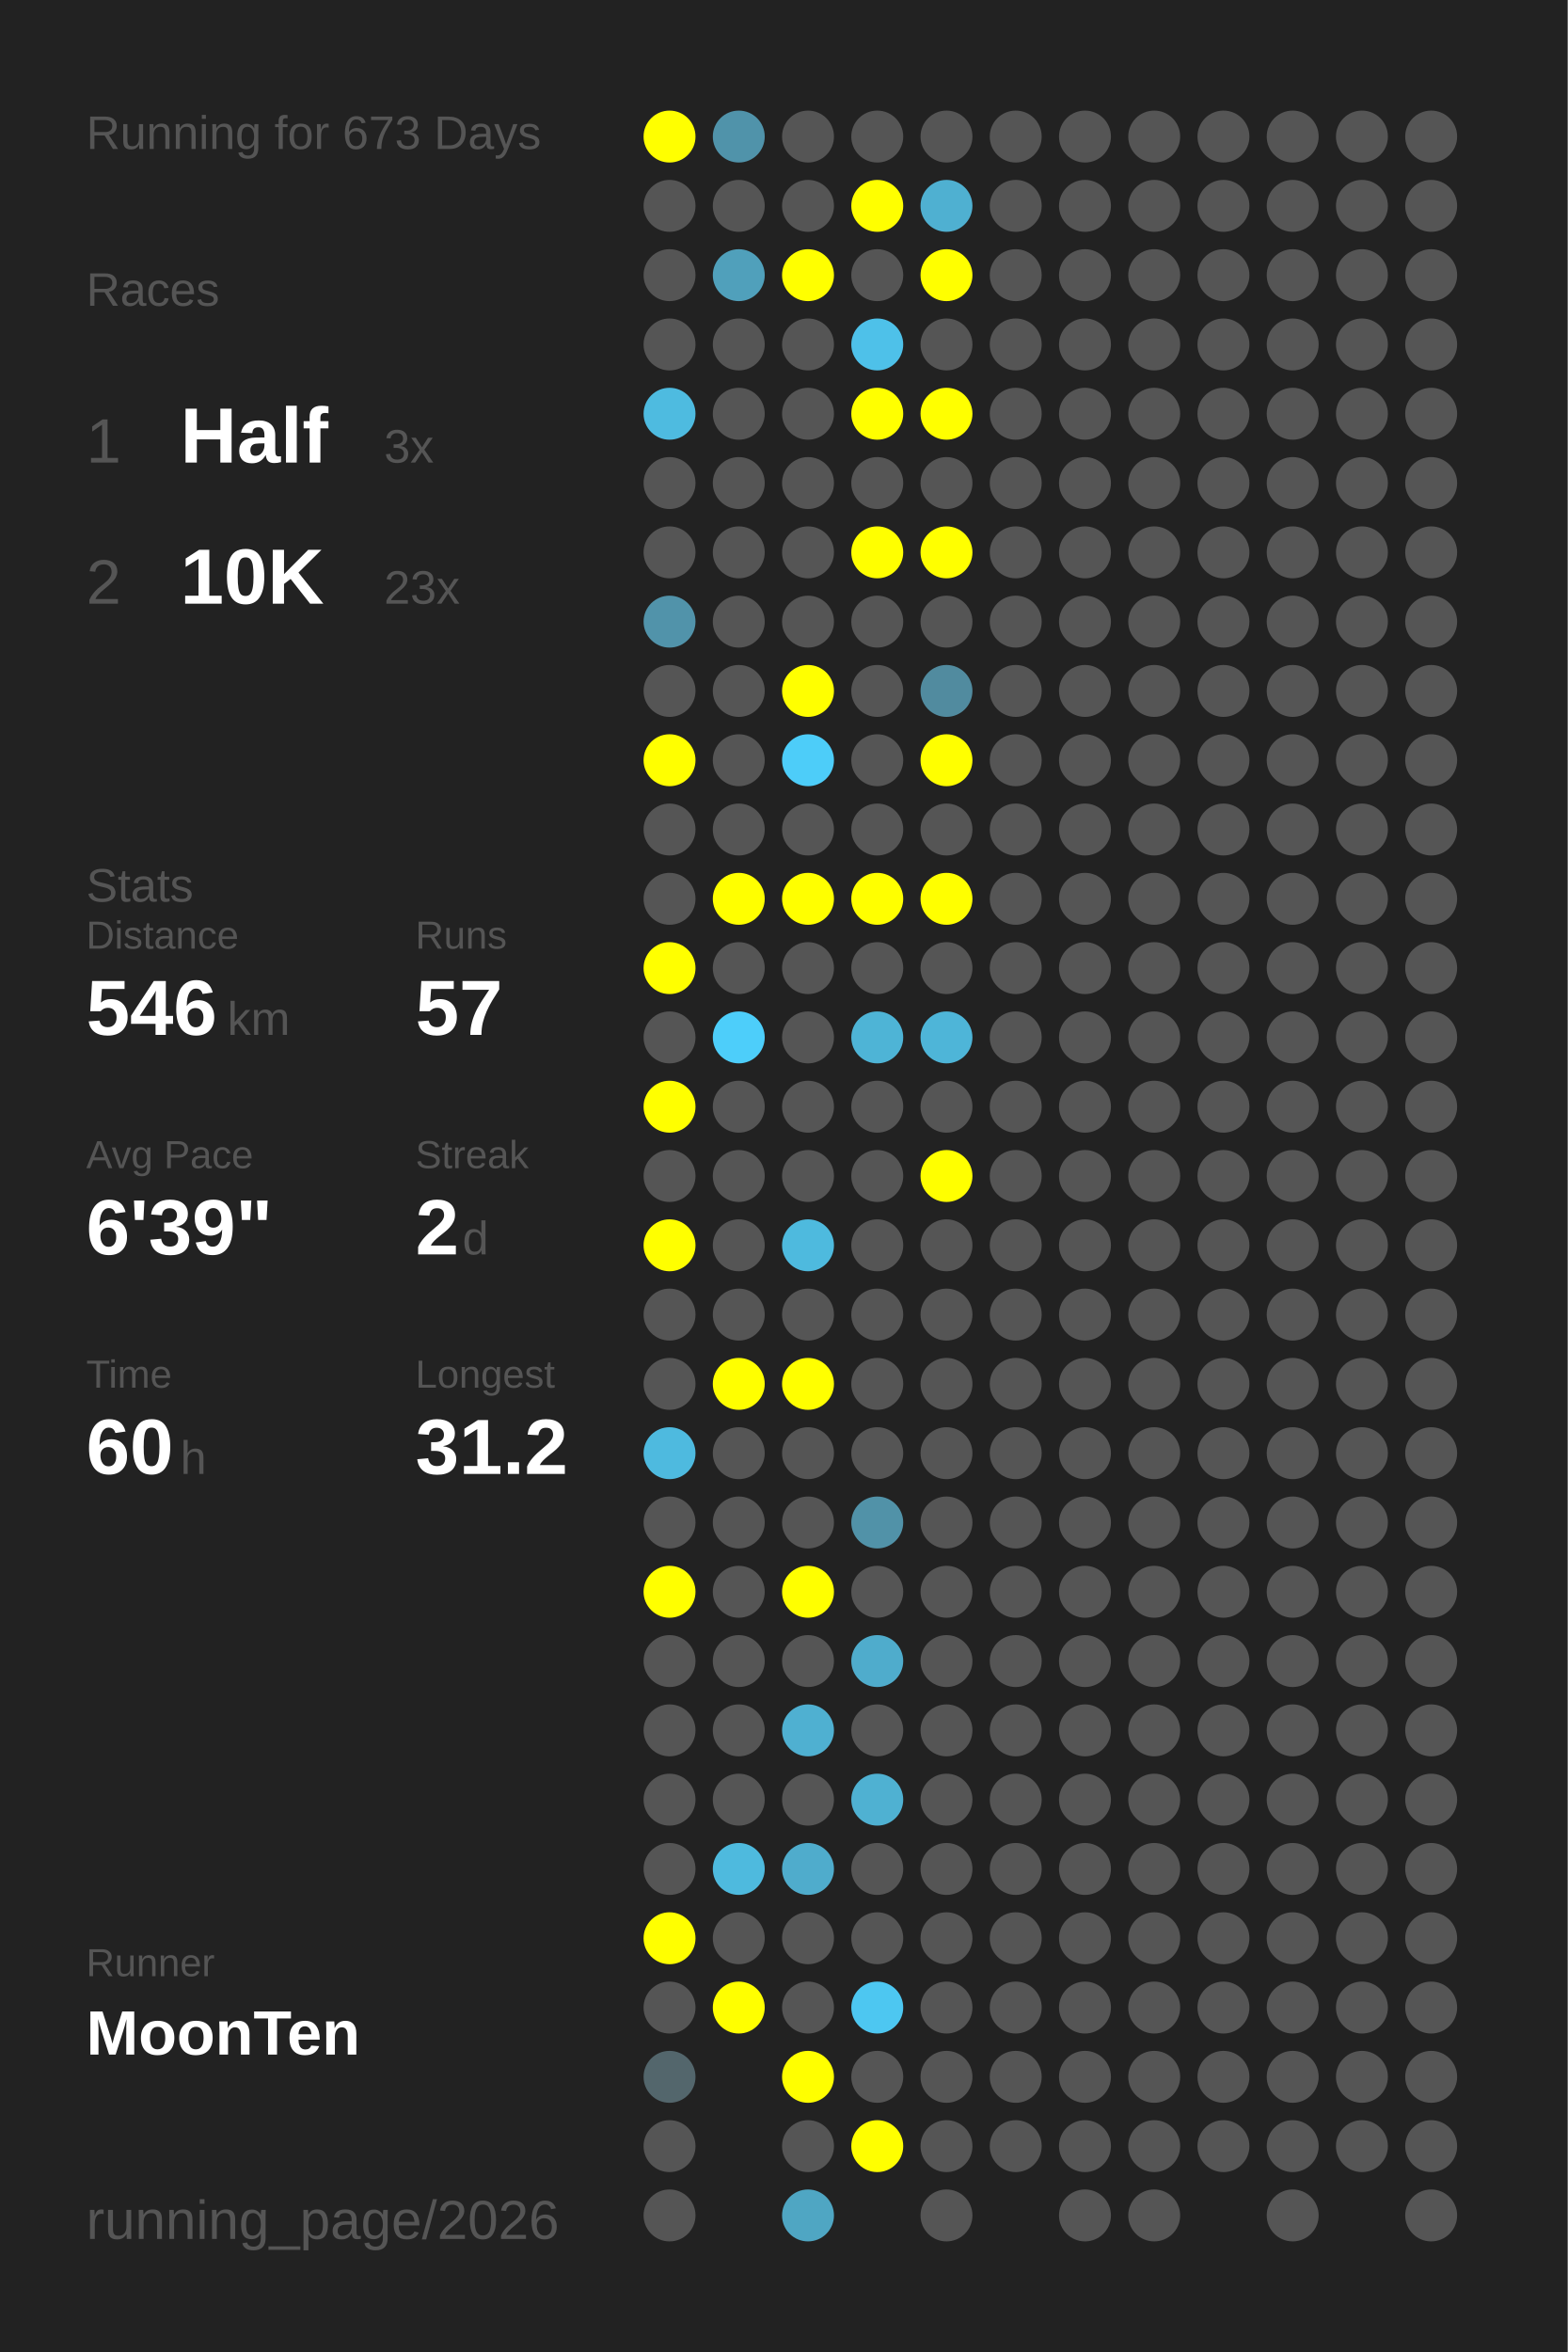
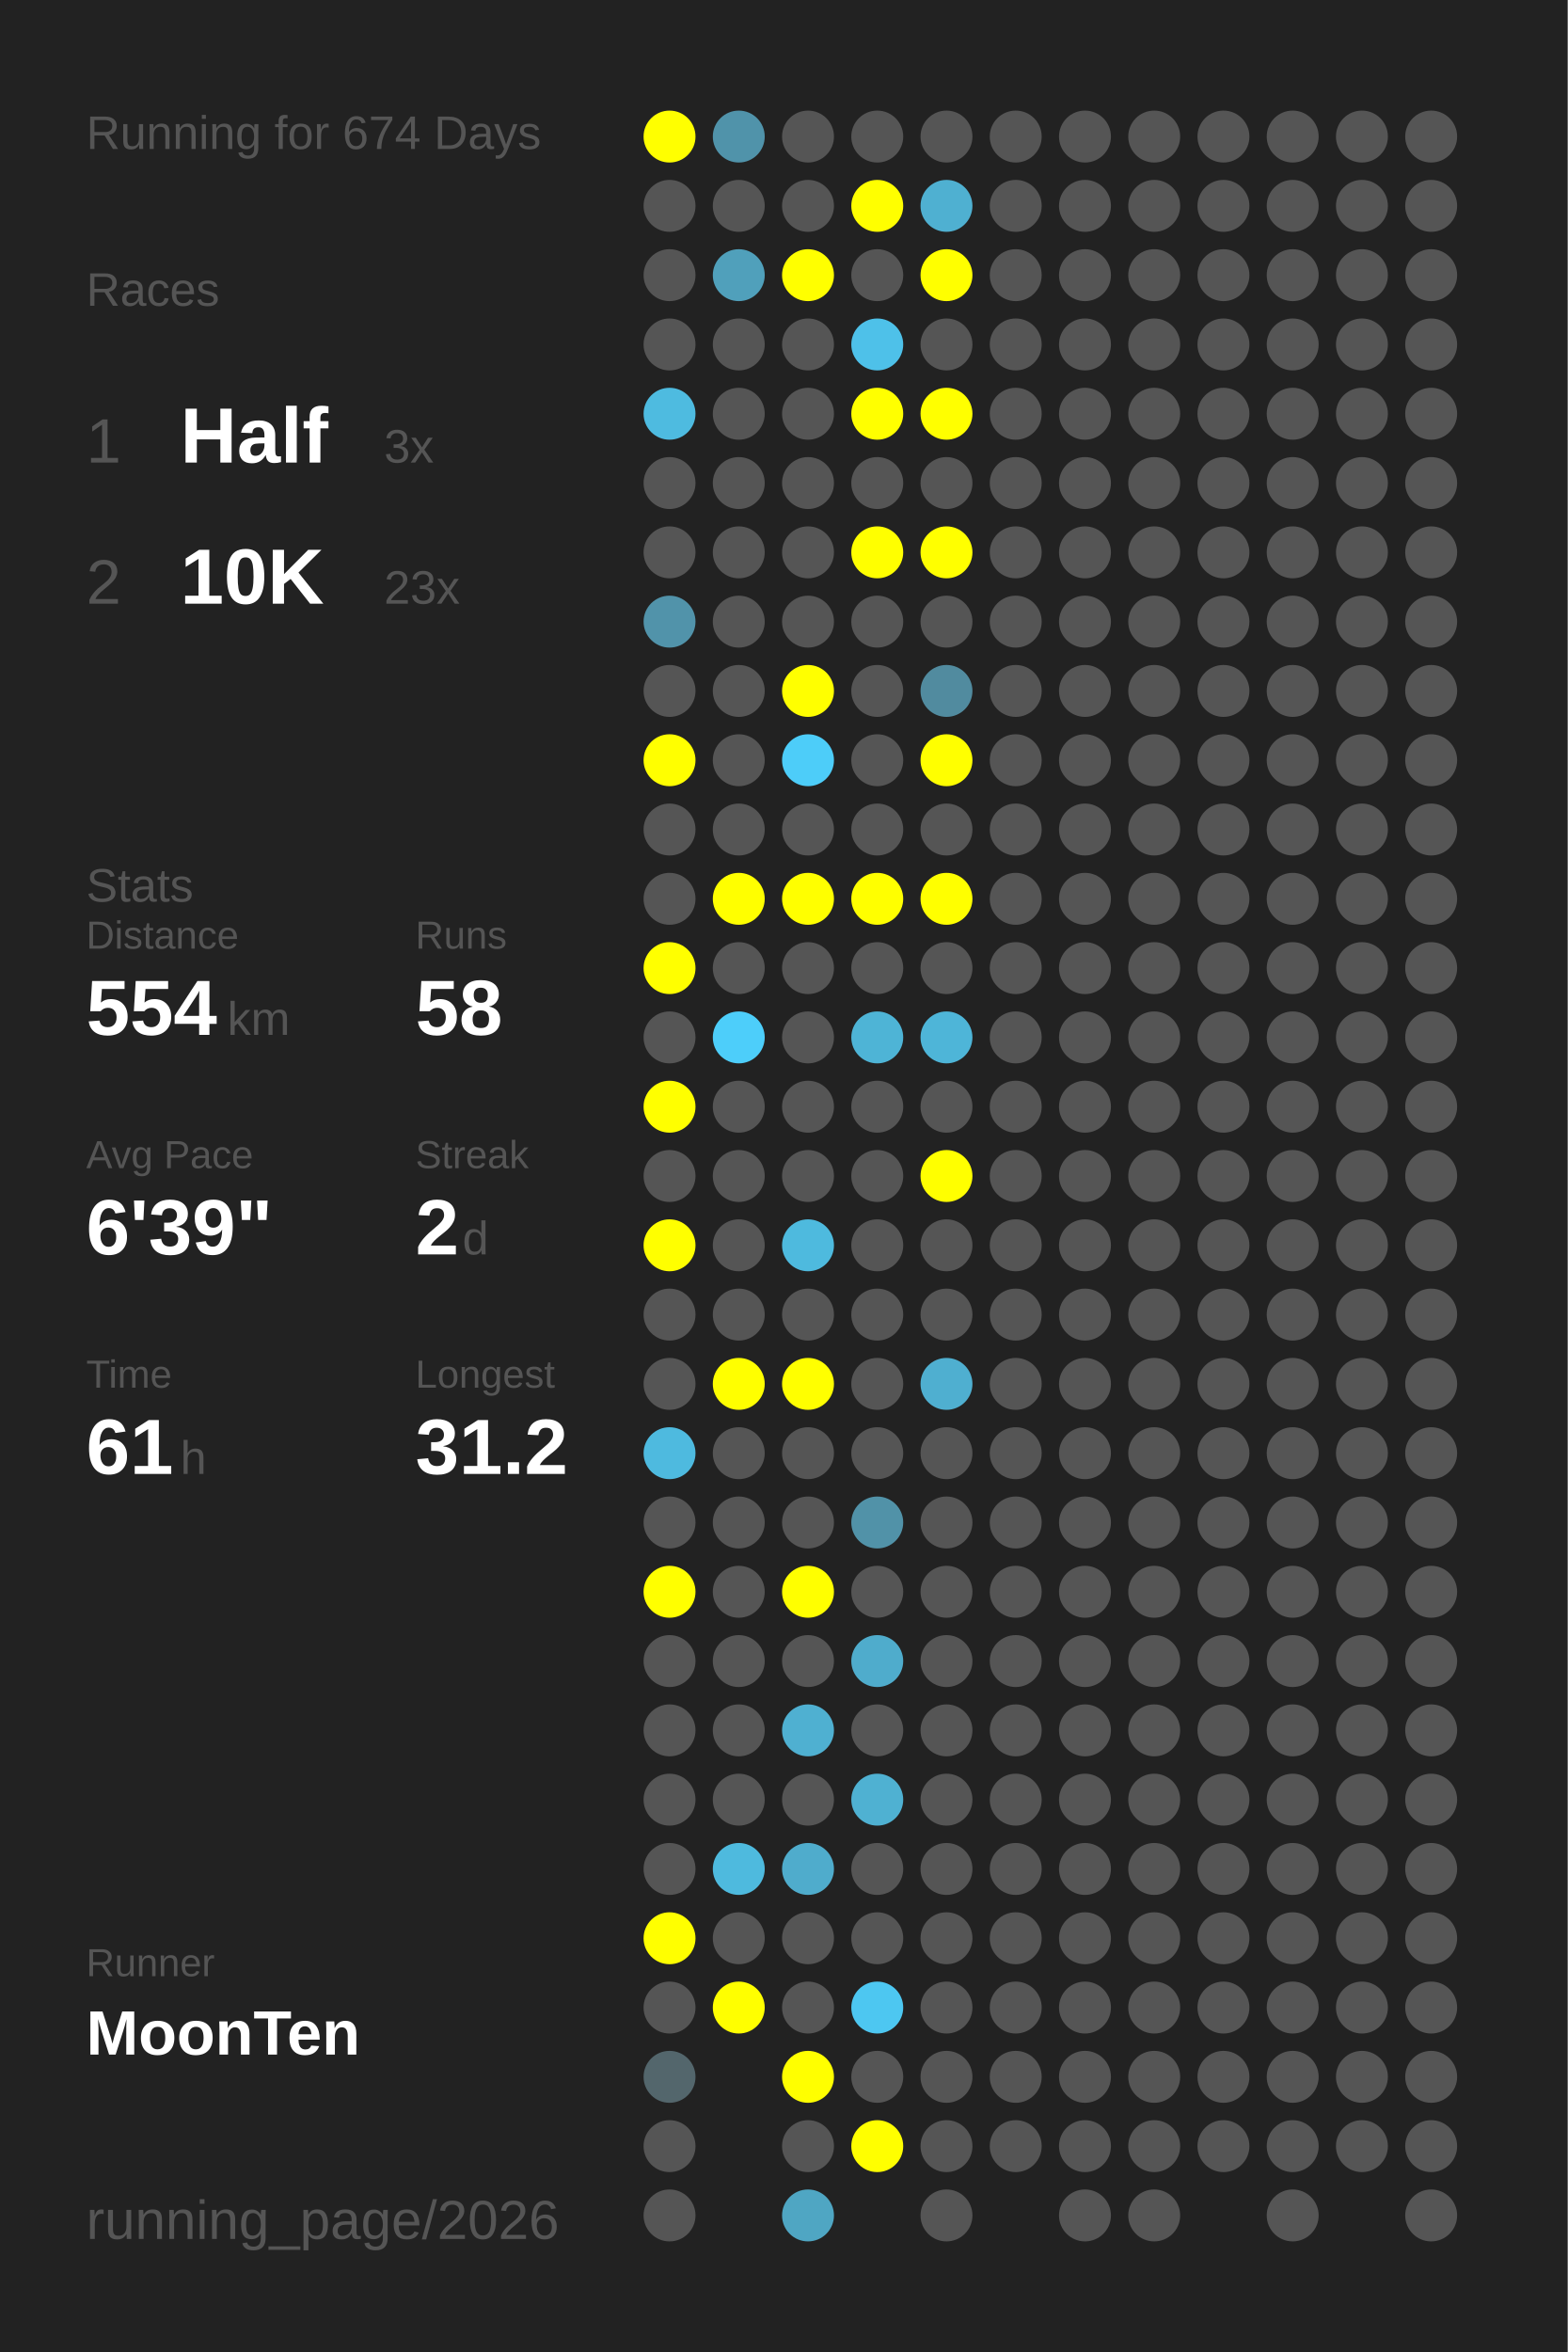
<svg xmlns="http://www.w3.org/2000/svg" baseProfile="full" height="300mm" version="1.1" viewBox="0,0,200,300" width="200mm">
  <defs />
  <rect fill="#222222" height="300" width="200" x="0" y="0" />
-   <text fill="#555555" style="font-size:6px; font-family:Arial;" x="11" y="19">Running for 673 Days</text>
+   <text fill="#555555" style="font-size:6px; font-family:Arial;" x="11" y="19">Running for 674 Days</text>
  <text fill="#555555" style="font-size:6px; font-family:Arial;" x="11" y="39">Races</text>
  <text fill="#555555" style="font-size:8px; font-family:Arial;" x="11" y="59">1</text>
  <text fill="#FFFFFF" style="font-size:10px; font-family:Arial; font-weight:bold;" x="23" y="59">Half</text>
  <text fill="#555555" style="font-size:6px; font-family:Arial;" x="49" y="59">3x</text>
  <text fill="#555555" style="font-size:8px; font-family:Arial;" x="11" y="77">2</text>
  <text fill="#FFFFFF" style="font-size:10px; font-family:Arial; font-weight:bold;" x="23" y="77">10K</text>
  <text fill="#555555" style="font-size:6px; font-family:Arial;" x="49" y="77">23x</text>
  <text fill="#555555" style="font-size:6px; font-family:Arial;" x="11" y="115">Stats</text>
  <text fill="#555555" style="font-size:5px; font-family:Arial;" x="11" y="121">Distance</text>
-   <text fill="#FFFFFF" style="font-size:10px; font-family:Arial; font-weight:bold;" x="11" y="132">546</text>
+   <text fill="#FFFFFF" style="font-size:10px; font-family:Arial; font-weight:bold;" x="11" y="132">554</text>
  <text fill="#555555" style="font-size:6px; font-family:Arial;" x="29" y="132">km</text>
  <text fill="#555555" style="font-size:5px; font-family:Arial;" x="53" y="121">Runs</text>
-   <text fill="#FFFFFF" style="font-size:10px; font-family:Arial; font-weight:bold;" x="53" y="132">57</text>
+   <text fill="#FFFFFF" style="font-size:10px; font-family:Arial; font-weight:bold;" x="53" y="132">58</text>
  <text fill="#555555" style="font-size:5px; font-family:Arial;" x="11" y="149">Avg Pace</text>
  <text fill="#FFFFFF" style="font-size:10px; font-family:Arial; font-weight:bold;" x="11" y="160">6'39"</text>
  <text fill="#555555" style="font-size:5px; font-family:Arial;" x="53" y="149">Streak</text>
  <text fill="#FFFFFF" style="font-size:10px; font-family:Arial; font-weight:bold;" x="53" y="160">2</text>
  <text fill="#555555" style="font-size:6px; font-family:Arial;" x="59" y="160">d</text>
  <text fill="#555555" style="font-size:5px; font-family:Arial;" x="11" y="177">Time</text>
-   <text fill="#FFFFFF" style="font-size:10px; font-family:Arial; font-weight:bold;" x="11" y="188">60</text>
+   <text fill="#FFFFFF" style="font-size:10px; font-family:Arial; font-weight:bold;" x="11" y="188">61</text>
  <text fill="#555555" style="font-size:6px; font-family:Arial;" x="23" y="188">h</text>
  <text fill="#555555" style="font-size:5px; font-family:Arial;" x="53" y="177">Longest</text>
  <text fill="#FFFFFF" style="font-size:10px; font-family:Arial; font-weight:bold;" x="53" y="188">31.2</text>
  <text fill="#555555" style="font-size:5px; font-family:Arial;" x="11" y="252.065">Runner</text>
  <text fill="#FFFFFF" style="font-size:8px; font-family:Arial; font-weight:bold;" x="11" y="262.065">MoonTen</text>
  <text fill="#555555" style="font-size:7px; font-family:Arial;" x="11" y="285.581">running_page/2026</text>
  <circle cx="85.417" cy="17.419" fill="#FFFF00" r="3.312" />
  <circle cx="85.417" cy="26.258" fill="#555555" r="3.312" />
  <circle cx="85.417" cy="35.097" fill="#555555" r="3.312" />
  <circle cx="85.417" cy="43.935" fill="#555555" r="3.312" />
  <circle cx="85.417" cy="52.774" fill="#4ebbe0" r="3.312" />
  <circle cx="85.417" cy="61.613" fill="#555555" r="3.312" />
  <circle cx="85.417" cy="70.452" fill="#555555" r="3.312" />
  <circle cx="85.417" cy="79.29" fill="#5193aa" r="3.312" />
  <circle cx="85.417" cy="88.129" fill="#555555" r="3.312" />
  <circle cx="85.417" cy="96.968" fill="#FFFF00" r="3.312" />
  <circle cx="85.417" cy="105.806" fill="#555555" r="3.312" />
  <circle cx="85.417" cy="114.645" fill="#555555" r="3.312" />
  <circle cx="85.417" cy="123.484" fill="#FFFF00" r="3.312" />
  <circle cx="85.417" cy="132.323" fill="#555555" r="3.312" />
  <circle cx="85.417" cy="141.161" fill="#FFFF00" r="3.312" />
  <circle cx="85.417" cy="150" fill="#555555" r="3.312" />
  <circle cx="85.417" cy="158.839" fill="#FFFF00" r="3.312" />
  <circle cx="85.417" cy="167.677" fill="#555555" r="3.312" />
  <circle cx="85.417" cy="176.516" fill="#555555" r="3.312" />
  <circle cx="85.417" cy="185.355" fill="#4ebadf" r="3.312" />
  <circle cx="85.417" cy="194.194" fill="#555555" r="3.312" />
  <circle cx="85.417" cy="203.032" fill="#FFFF00" r="3.312" />
  <circle cx="85.417" cy="211.871" fill="#555555" r="3.312" />
  <circle cx="85.417" cy="220.71" fill="#555555" r="3.312" />
  <circle cx="85.417" cy="229.548" fill="#555555" r="3.312" />
  <circle cx="85.417" cy="238.387" fill="#555555" r="3.312" />
  <circle cx="85.417" cy="247.226" fill="#FFFF00" r="3.312" />
  <circle cx="85.417" cy="256.065" fill="#555555" r="3.312" />
  <circle cx="85.417" cy="264.903" fill="#53666c" r="3.312" />
  <circle cx="85.417" cy="273.742" fill="#555555" r="3.312" />
  <circle cx="85.417" cy="282.581" fill="#555555" r="3.312" />
  <circle cx="94.25" cy="17.419" fill="#5093aa" r="3.312" />
  <circle cx="94.25" cy="26.258" fill="#555555" r="3.312" />
  <circle cx="94.25" cy="35.097" fill="#50a0bb" r="3.312" />
  <circle cx="94.25" cy="43.935" fill="#555555" r="3.312" />
  <circle cx="94.25" cy="52.774" fill="#555555" r="3.312" />
  <circle cx="94.25" cy="61.613" fill="#555555" r="3.312" />
  <circle cx="94.25" cy="70.452" fill="#555555" r="3.312" />
  <circle cx="94.25" cy="79.29" fill="#555555" r="3.312" />
  <circle cx="94.25" cy="88.129" fill="#555555" r="3.312" />
  <circle cx="94.25" cy="96.968" fill="#555555" r="3.312" />
  <circle cx="94.25" cy="105.806" fill="#555555" r="3.312" />
  <circle cx="94.25" cy="114.645" fill="#FFFF00" r="3.312" />
  <circle cx="94.25" cy="123.484" fill="#555555" r="3.312" />
  <circle cx="94.25" cy="132.323" fill="#4dcefa" r="3.312" />
  <circle cx="94.25" cy="141.161" fill="#555555" r="3.312" />
  <circle cx="94.25" cy="150" fill="#555555" r="3.312" />
  <circle cx="94.25" cy="158.839" fill="#555555" r="3.312" />
  <circle cx="94.25" cy="167.677" fill="#555555" r="3.312" />
  <circle cx="94.25" cy="176.516" fill="#FFFF00" r="3.312" />
  <circle cx="94.25" cy="185.355" fill="#555555" r="3.312" />
  <circle cx="94.25" cy="194.194" fill="#555555" r="3.312" />
  <circle cx="94.25" cy="203.032" fill="#555555" r="3.312" />
  <circle cx="94.25" cy="211.871" fill="#555555" r="3.312" />
  <circle cx="94.25" cy="220.71" fill="#555555" r="3.312" />
  <circle cx="94.25" cy="229.548" fill="#555555" r="3.312" />
  <circle cx="94.25" cy="238.387" fill="#4ebade" r="3.312" />
  <circle cx="94.25" cy="247.226" fill="#555555" r="3.312" />
  <circle cx="94.25" cy="256.065" fill="#FFFF00" r="3.312" />
  <circle cx="103.083" cy="17.419" fill="#555555" r="3.312" />
  <circle cx="103.083" cy="26.258" fill="#555555" r="3.312" />
  <circle cx="103.083" cy="35.097" fill="#FFFF00" r="3.312" />
  <circle cx="103.083" cy="43.935" fill="#555555" r="3.312" />
  <circle cx="103.083" cy="52.774" fill="#555555" r="3.312" />
  <circle cx="103.083" cy="61.613" fill="#555555" r="3.312" />
  <circle cx="103.083" cy="70.452" fill="#555555" r="3.312" />
  <circle cx="103.083" cy="79.29" fill="#555555" r="3.312" />
  <circle cx="103.083" cy="88.129" fill="#FFFF00" r="3.312" />
  <circle cx="103.083" cy="96.968" fill="#4dcdf9" r="3.312" />
  <circle cx="103.083" cy="105.806" fill="#555555" r="3.312" />
  <circle cx="103.083" cy="114.645" fill="#FFFF00" r="3.312" />
  <circle cx="103.083" cy="123.484" fill="#555555" r="3.312" />
  <circle cx="103.083" cy="132.323" fill="#555555" r="3.312" />
  <circle cx="103.083" cy="141.161" fill="#555555" r="3.312" />
  <circle cx="103.083" cy="150" fill="#555555" r="3.312" />
  <circle cx="103.083" cy="158.839" fill="#4ebade" r="3.312" />
  <circle cx="103.083" cy="167.677" fill="#555555" r="3.312" />
  <circle cx="103.083" cy="176.516" fill="#FFFF00" r="3.312" />
  <circle cx="103.083" cy="185.355" fill="#555555" r="3.312" />
  <circle cx="103.083" cy="194.194" fill="#555555" r="3.312" />
  <circle cx="103.083" cy="203.032" fill="#FFFF00" r="3.312" />
  <circle cx="103.083" cy="211.871" fill="#555555" r="3.312" />
  <circle cx="103.083" cy="220.71" fill="#4fb0d1" r="3.312" />
  <circle cx="103.083" cy="229.548" fill="#555555" r="3.312" />
  <circle cx="103.083" cy="238.387" fill="#4faccc" r="3.312" />
  <circle cx="103.083" cy="247.226" fill="#555555" r="3.312" />
  <circle cx="103.083" cy="256.065" fill="#555555" r="3.312" />
  <circle cx="103.083" cy="264.903" fill="#FFFF00" r="3.312" />
  <circle cx="103.083" cy="273.742" fill="#555555" r="3.312" />
  <circle cx="103.083" cy="282.581" fill="#4fa6c3" r="3.312" />
  <circle cx="111.917" cy="17.419" fill="#555555" r="3.312" />
  <circle cx="111.917" cy="26.258" fill="#FFFF00" r="3.312" />
  <circle cx="111.917" cy="35.097" fill="#555555" r="3.312" />
  <circle cx="111.917" cy="43.935" fill="#4ec1e9" r="3.312" />
  <circle cx="111.917" cy="52.774" fill="#FFFF00" r="3.312" />
  <circle cx="111.917" cy="61.613" fill="#555555" r="3.312" />
  <circle cx="111.917" cy="70.452" fill="#FFFF00" r="3.312" />
  <circle cx="111.917" cy="79.29" fill="#555555" r="3.312" />
  <circle cx="111.917" cy="88.129" fill="#555555" r="3.312" />
  <circle cx="111.917" cy="96.968" fill="#555555" r="3.312" />
  <circle cx="111.917" cy="105.806" fill="#555555" r="3.312" />
  <circle cx="111.917" cy="114.645" fill="#FFFF00" r="3.312" />
  <circle cx="111.917" cy="123.484" fill="#555555" r="3.312" />
  <circle cx="111.917" cy="132.323" fill="#4eb4d6" r="3.312" />
  <circle cx="111.917" cy="141.161" fill="#555555" r="3.312" />
  <circle cx="111.917" cy="150" fill="#555555" r="3.312" />
  <circle cx="111.917" cy="158.839" fill="#555555" r="3.312" />
  <circle cx="111.917" cy="167.677" fill="#555555" r="3.312" />
  <circle cx="111.917" cy="176.516" fill="#555555" r="3.312" />
  <circle cx="111.917" cy="185.355" fill="#555555" r="3.312" />
  <circle cx="111.917" cy="194.194" fill="#5192a8" r="3.312" />
  <circle cx="111.917" cy="203.032" fill="#555555" r="3.312" />
  <circle cx="111.917" cy="211.871" fill="#4faccc" r="3.312" />
  <circle cx="111.917" cy="220.71" fill="#555555" r="3.312" />
  <circle cx="111.917" cy="229.548" fill="#4fb1d2" r="3.312" />
  <circle cx="111.917" cy="238.387" fill="#555555" r="3.312" />
  <circle cx="111.917" cy="247.226" fill="#555555" r="3.312" />
  <circle cx="111.917" cy="256.065" fill="#4dc7f1" r="3.312" />
  <circle cx="111.917" cy="264.903" fill="#555555" r="3.312" />
  <circle cx="111.917" cy="273.742" fill="#FFFF00" r="3.312" />
  <circle cx="120.75" cy="17.419" fill="#555555" r="3.312" />
  <circle cx="120.75" cy="26.258" fill="#4fb0d1" r="3.312" />
  <circle cx="120.75" cy="35.097" fill="#FFFF00" r="3.312" />
  <circle cx="120.75" cy="43.935" fill="#555555" r="3.312" />
  <circle cx="120.75" cy="52.774" fill="#FFFF00" r="3.312" />
  <circle cx="120.75" cy="61.613" fill="#555555" r="3.312" />
  <circle cx="120.75" cy="70.452" fill="#FFFF00" r="3.312" />
  <circle cx="120.75" cy="79.29" fill="#555555" r="3.312" />
  <circle cx="120.75" cy="88.129" fill="#518b9f" r="3.312" />
  <circle cx="120.75" cy="96.968" fill="#FFFF00" r="3.312" />
  <circle cx="120.75" cy="105.806" fill="#555555" r="3.312" />
  <circle cx="120.75" cy="114.645" fill="#FFFF00" r="3.312" />
  <circle cx="120.75" cy="123.484" fill="#555555" r="3.312" />
  <circle cx="120.75" cy="132.323" fill="#4eb5d8" r="3.312" />
  <circle cx="120.75" cy="141.161" fill="#555555" r="3.312" />
  <circle cx="120.75" cy="150" fill="#FFFF00" r="3.312" />
  <circle cx="120.75" cy="158.839" fill="#555555" r="3.312" />
  <circle cx="120.75" cy="167.677" fill="#555555" r="3.312" />
-   <circle cx="120.75" cy="176.516" fill="#555555" r="3.312" />
+   <circle cx="120.75" cy="176.516" fill="#4fafd0" r="3.312" />
  <circle cx="120.75" cy="185.355" fill="#555555" r="3.312" />
  <circle cx="120.75" cy="194.194" fill="#555555" r="3.312" />
  <circle cx="120.75" cy="203.032" fill="#555555" r="3.312" />
  <circle cx="120.75" cy="211.871" fill="#555555" r="3.312" />
  <circle cx="120.75" cy="220.71" fill="#555555" r="3.312" />
  <circle cx="120.75" cy="229.548" fill="#555555" r="3.312" />
  <circle cx="120.75" cy="238.387" fill="#555555" r="3.312" />
  <circle cx="120.75" cy="247.226" fill="#555555" r="3.312" />
  <circle cx="120.75" cy="256.065" fill="#555555" r="3.312" />
  <circle cx="120.75" cy="264.903" fill="#555555" r="3.312" />
  <circle cx="120.75" cy="273.742" fill="#555555" r="3.312" />
  <circle cx="120.75" cy="282.581" fill="#555555" r="3.312" />
  <circle cx="129.583" cy="17.419" fill="#555555" r="3.312" />
  <circle cx="129.583" cy="26.258" fill="#555555" r="3.312" />
  <circle cx="129.583" cy="35.097" fill="#555555" r="3.312" />
  <circle cx="129.583" cy="43.935" fill="#555555" r="3.312" />
  <circle cx="129.583" cy="52.774" fill="#555555" r="3.312" />
  <circle cx="129.583" cy="61.613" fill="#555555" r="3.312" />
  <circle cx="129.583" cy="70.452" fill="#555555" r="3.312" />
  <circle cx="129.583" cy="79.29" fill="#555555" r="3.312" />
  <circle cx="129.583" cy="88.129" fill="#555555" r="3.312" />
  <circle cx="129.583" cy="96.968" fill="#555555" r="3.312" />
  <circle cx="129.583" cy="105.806" fill="#555555" r="3.312" />
  <circle cx="129.583" cy="114.645" fill="#555555" r="3.312" />
  <circle cx="129.583" cy="123.484" fill="#555555" r="3.312" />
  <circle cx="129.583" cy="132.323" fill="#555555" r="3.312" />
  <circle cx="129.583" cy="141.161" fill="#555555" r="3.312" />
  <circle cx="129.583" cy="150" fill="#555555" r="3.312" />
  <circle cx="129.583" cy="158.839" fill="#555555" r="3.312" />
  <circle cx="129.583" cy="167.677" fill="#555555" r="3.312" />
  <circle cx="129.583" cy="176.516" fill="#555555" r="3.312" />
  <circle cx="129.583" cy="185.355" fill="#555555" r="3.312" />
  <circle cx="129.583" cy="194.194" fill="#555555" r="3.312" />
  <circle cx="129.583" cy="203.032" fill="#555555" r="3.312" />
  <circle cx="129.583" cy="211.871" fill="#555555" r="3.312" />
  <circle cx="129.583" cy="220.71" fill="#555555" r="3.312" />
  <circle cx="129.583" cy="229.548" fill="#555555" r="3.312" />
  <circle cx="129.583" cy="238.387" fill="#555555" r="3.312" />
  <circle cx="129.583" cy="247.226" fill="#555555" r="3.312" />
  <circle cx="129.583" cy="256.065" fill="#555555" r="3.312" />
  <circle cx="129.583" cy="264.903" fill="#555555" r="3.312" />
  <circle cx="129.583" cy="273.742" fill="#555555" r="3.312" />
  <circle cx="138.417" cy="17.419" fill="#555555" r="3.312" />
  <circle cx="138.417" cy="26.258" fill="#555555" r="3.312" />
  <circle cx="138.417" cy="35.097" fill="#555555" r="3.312" />
  <circle cx="138.417" cy="43.935" fill="#555555" r="3.312" />
  <circle cx="138.417" cy="52.774" fill="#555555" r="3.312" />
  <circle cx="138.417" cy="61.613" fill="#555555" r="3.312" />
  <circle cx="138.417" cy="70.452" fill="#555555" r="3.312" />
  <circle cx="138.417" cy="79.29" fill="#555555" r="3.312" />
  <circle cx="138.417" cy="88.129" fill="#555555" r="3.312" />
  <circle cx="138.417" cy="96.968" fill="#555555" r="3.312" />
  <circle cx="138.417" cy="105.806" fill="#555555" r="3.312" />
  <circle cx="138.417" cy="114.645" fill="#555555" r="3.312" />
  <circle cx="138.417" cy="123.484" fill="#555555" r="3.312" />
  <circle cx="138.417" cy="132.323" fill="#555555" r="3.312" />
  <circle cx="138.417" cy="141.161" fill="#555555" r="3.312" />
  <circle cx="138.417" cy="150" fill="#555555" r="3.312" />
  <circle cx="138.417" cy="158.839" fill="#555555" r="3.312" />
  <circle cx="138.417" cy="167.677" fill="#555555" r="3.312" />
  <circle cx="138.417" cy="176.516" fill="#555555" r="3.312" />
  <circle cx="138.417" cy="185.355" fill="#555555" r="3.312" />
  <circle cx="138.417" cy="194.194" fill="#555555" r="3.312" />
  <circle cx="138.417" cy="203.032" fill="#555555" r="3.312" />
  <circle cx="138.417" cy="211.871" fill="#555555" r="3.312" />
  <circle cx="138.417" cy="220.71" fill="#555555" r="3.312" />
  <circle cx="138.417" cy="229.548" fill="#555555" r="3.312" />
  <circle cx="138.417" cy="238.387" fill="#555555" r="3.312" />
  <circle cx="138.417" cy="247.226" fill="#555555" r="3.312" />
  <circle cx="138.417" cy="256.065" fill="#555555" r="3.312" />
  <circle cx="138.417" cy="264.903" fill="#555555" r="3.312" />
  <circle cx="138.417" cy="273.742" fill="#555555" r="3.312" />
  <circle cx="138.417" cy="282.581" fill="#555555" r="3.312" />
  <circle cx="147.25" cy="17.419" fill="#555555" r="3.312" />
  <circle cx="147.25" cy="26.258" fill="#555555" r="3.312" />
  <circle cx="147.25" cy="35.097" fill="#555555" r="3.312" />
  <circle cx="147.25" cy="43.935" fill="#555555" r="3.312" />
  <circle cx="147.25" cy="52.774" fill="#555555" r="3.312" />
  <circle cx="147.25" cy="61.613" fill="#555555" r="3.312" />
  <circle cx="147.25" cy="70.452" fill="#555555" r="3.312" />
  <circle cx="147.25" cy="79.29" fill="#555555" r="3.312" />
  <circle cx="147.25" cy="88.129" fill="#555555" r="3.312" />
  <circle cx="147.25" cy="96.968" fill="#555555" r="3.312" />
  <circle cx="147.25" cy="105.806" fill="#555555" r="3.312" />
  <circle cx="147.25" cy="114.645" fill="#555555" r="3.312" />
  <circle cx="147.25" cy="123.484" fill="#555555" r="3.312" />
  <circle cx="147.25" cy="132.323" fill="#555555" r="3.312" />
  <circle cx="147.25" cy="141.161" fill="#555555" r="3.312" />
  <circle cx="147.25" cy="150" fill="#555555" r="3.312" />
  <circle cx="147.25" cy="158.839" fill="#555555" r="3.312" />
  <circle cx="147.25" cy="167.677" fill="#555555" r="3.312" />
  <circle cx="147.25" cy="176.516" fill="#555555" r="3.312" />
  <circle cx="147.25" cy="185.355" fill="#555555" r="3.312" />
  <circle cx="147.25" cy="194.194" fill="#555555" r="3.312" />
  <circle cx="147.25" cy="203.032" fill="#555555" r="3.312" />
  <circle cx="147.25" cy="211.871" fill="#555555" r="3.312" />
  <circle cx="147.25" cy="220.71" fill="#555555" r="3.312" />
  <circle cx="147.25" cy="229.548" fill="#555555" r="3.312" />
  <circle cx="147.25" cy="238.387" fill="#555555" r="3.312" />
  <circle cx="147.25" cy="247.226" fill="#555555" r="3.312" />
  <circle cx="147.25" cy="256.065" fill="#555555" r="3.312" />
  <circle cx="147.25" cy="264.903" fill="#555555" r="3.312" />
  <circle cx="147.25" cy="273.742" fill="#555555" r="3.312" />
  <circle cx="147.25" cy="282.581" fill="#555555" r="3.312" />
  <circle cx="156.083" cy="17.419" fill="#555555" r="3.312" />
  <circle cx="156.083" cy="26.258" fill="#555555" r="3.312" />
  <circle cx="156.083" cy="35.097" fill="#555555" r="3.312" />
  <circle cx="156.083" cy="43.935" fill="#555555" r="3.312" />
  <circle cx="156.083" cy="52.774" fill="#555555" r="3.312" />
  <circle cx="156.083" cy="61.613" fill="#555555" r="3.312" />
  <circle cx="156.083" cy="70.452" fill="#555555" r="3.312" />
  <circle cx="156.083" cy="79.29" fill="#555555" r="3.312" />
  <circle cx="156.083" cy="88.129" fill="#555555" r="3.312" />
  <circle cx="156.083" cy="96.968" fill="#555555" r="3.312" />
  <circle cx="156.083" cy="105.806" fill="#555555" r="3.312" />
  <circle cx="156.083" cy="114.645" fill="#555555" r="3.312" />
  <circle cx="156.083" cy="123.484" fill="#555555" r="3.312" />
  <circle cx="156.083" cy="132.323" fill="#555555" r="3.312" />
  <circle cx="156.083" cy="141.161" fill="#555555" r="3.312" />
  <circle cx="156.083" cy="150" fill="#555555" r="3.312" />
  <circle cx="156.083" cy="158.839" fill="#555555" r="3.312" />
  <circle cx="156.083" cy="167.677" fill="#555555" r="3.312" />
  <circle cx="156.083" cy="176.516" fill="#555555" r="3.312" />
  <circle cx="156.083" cy="185.355" fill="#555555" r="3.312" />
  <circle cx="156.083" cy="194.194" fill="#555555" r="3.312" />
  <circle cx="156.083" cy="203.032" fill="#555555" r="3.312" />
  <circle cx="156.083" cy="211.871" fill="#555555" r="3.312" />
  <circle cx="156.083" cy="220.71" fill="#555555" r="3.312" />
  <circle cx="156.083" cy="229.548" fill="#555555" r="3.312" />
  <circle cx="156.083" cy="238.387" fill="#555555" r="3.312" />
  <circle cx="156.083" cy="247.226" fill="#555555" r="3.312" />
  <circle cx="156.083" cy="256.065" fill="#555555" r="3.312" />
  <circle cx="156.083" cy="264.903" fill="#555555" r="3.312" />
  <circle cx="156.083" cy="273.742" fill="#555555" r="3.312" />
  <circle cx="164.917" cy="17.419" fill="#555555" r="3.312" />
  <circle cx="164.917" cy="26.258" fill="#555555" r="3.312" />
  <circle cx="164.917" cy="35.097" fill="#555555" r="3.312" />
  <circle cx="164.917" cy="43.935" fill="#555555" r="3.312" />
  <circle cx="164.917" cy="52.774" fill="#555555" r="3.312" />
  <circle cx="164.917" cy="61.613" fill="#555555" r="3.312" />
  <circle cx="164.917" cy="70.452" fill="#555555" r="3.312" />
  <circle cx="164.917" cy="79.29" fill="#555555" r="3.312" />
  <circle cx="164.917" cy="88.129" fill="#555555" r="3.312" />
  <circle cx="164.917" cy="96.968" fill="#555555" r="3.312" />
  <circle cx="164.917" cy="105.806" fill="#555555" r="3.312" />
  <circle cx="164.917" cy="114.645" fill="#555555" r="3.312" />
  <circle cx="164.917" cy="123.484" fill="#555555" r="3.312" />
  <circle cx="164.917" cy="132.323" fill="#555555" r="3.312" />
  <circle cx="164.917" cy="141.161" fill="#555555" r="3.312" />
  <circle cx="164.917" cy="150" fill="#555555" r="3.312" />
  <circle cx="164.917" cy="158.839" fill="#555555" r="3.312" />
  <circle cx="164.917" cy="167.677" fill="#555555" r="3.312" />
  <circle cx="164.917" cy="176.516" fill="#555555" r="3.312" />
  <circle cx="164.917" cy="185.355" fill="#555555" r="3.312" />
  <circle cx="164.917" cy="194.194" fill="#555555" r="3.312" />
  <circle cx="164.917" cy="203.032" fill="#555555" r="3.312" />
  <circle cx="164.917" cy="211.871" fill="#555555" r="3.312" />
  <circle cx="164.917" cy="220.71" fill="#555555" r="3.312" />
  <circle cx="164.917" cy="229.548" fill="#555555" r="3.312" />
  <circle cx="164.917" cy="238.387" fill="#555555" r="3.312" />
  <circle cx="164.917" cy="247.226" fill="#555555" r="3.312" />
  <circle cx="164.917" cy="256.065" fill="#555555" r="3.312" />
  <circle cx="164.917" cy="264.903" fill="#555555" r="3.312" />
  <circle cx="164.917" cy="273.742" fill="#555555" r="3.312" />
  <circle cx="164.917" cy="282.581" fill="#555555" r="3.312" />
  <circle cx="173.75" cy="17.419" fill="#555555" r="3.312" />
  <circle cx="173.75" cy="26.258" fill="#555555" r="3.312" />
  <circle cx="173.75" cy="35.097" fill="#555555" r="3.312" />
  <circle cx="173.75" cy="43.935" fill="#555555" r="3.312" />
  <circle cx="173.75" cy="52.774" fill="#555555" r="3.312" />
  <circle cx="173.75" cy="61.613" fill="#555555" r="3.312" />
  <circle cx="173.75" cy="70.452" fill="#555555" r="3.312" />
  <circle cx="173.75" cy="79.29" fill="#555555" r="3.312" />
  <circle cx="173.75" cy="88.129" fill="#555555" r="3.312" />
  <circle cx="173.75" cy="96.968" fill="#555555" r="3.312" />
  <circle cx="173.75" cy="105.806" fill="#555555" r="3.312" />
  <circle cx="173.75" cy="114.645" fill="#555555" r="3.312" />
  <circle cx="173.75" cy="123.484" fill="#555555" r="3.312" />
  <circle cx="173.75" cy="132.323" fill="#555555" r="3.312" />
  <circle cx="173.75" cy="141.161" fill="#555555" r="3.312" />
  <circle cx="173.75" cy="150" fill="#555555" r="3.312" />
  <circle cx="173.75" cy="158.839" fill="#555555" r="3.312" />
  <circle cx="173.75" cy="167.677" fill="#555555" r="3.312" />
  <circle cx="173.75" cy="176.516" fill="#555555" r="3.312" />
  <circle cx="173.75" cy="185.355" fill="#555555" r="3.312" />
  <circle cx="173.75" cy="194.194" fill="#555555" r="3.312" />
  <circle cx="173.75" cy="203.032" fill="#555555" r="3.312" />
  <circle cx="173.75" cy="211.871" fill="#555555" r="3.312" />
  <circle cx="173.75" cy="220.71" fill="#555555" r="3.312" />
  <circle cx="173.75" cy="229.548" fill="#555555" r="3.312" />
  <circle cx="173.75" cy="238.387" fill="#555555" r="3.312" />
  <circle cx="173.75" cy="247.226" fill="#555555" r="3.312" />
  <circle cx="173.75" cy="256.065" fill="#555555" r="3.312" />
  <circle cx="173.75" cy="264.903" fill="#555555" r="3.312" />
  <circle cx="173.75" cy="273.742" fill="#555555" r="3.312" />
  <circle cx="182.583" cy="17.419" fill="#555555" r="3.312" />
  <circle cx="182.583" cy="26.258" fill="#555555" r="3.312" />
  <circle cx="182.583" cy="35.097" fill="#555555" r="3.312" />
  <circle cx="182.583" cy="43.935" fill="#555555" r="3.312" />
  <circle cx="182.583" cy="52.774" fill="#555555" r="3.312" />
  <circle cx="182.583" cy="61.613" fill="#555555" r="3.312" />
  <circle cx="182.583" cy="70.452" fill="#555555" r="3.312" />
  <circle cx="182.583" cy="79.29" fill="#555555" r="3.312" />
  <circle cx="182.583" cy="88.129" fill="#555555" r="3.312" />
  <circle cx="182.583" cy="96.968" fill="#555555" r="3.312" />
  <circle cx="182.583" cy="105.806" fill="#555555" r="3.312" />
  <circle cx="182.583" cy="114.645" fill="#555555" r="3.312" />
  <circle cx="182.583" cy="123.484" fill="#555555" r="3.312" />
  <circle cx="182.583" cy="132.323" fill="#555555" r="3.312" />
  <circle cx="182.583" cy="141.161" fill="#555555" r="3.312" />
  <circle cx="182.583" cy="150" fill="#555555" r="3.312" />
  <circle cx="182.583" cy="158.839" fill="#555555" r="3.312" />
  <circle cx="182.583" cy="167.677" fill="#555555" r="3.312" />
  <circle cx="182.583" cy="176.516" fill="#555555" r="3.312" />
  <circle cx="182.583" cy="185.355" fill="#555555" r="3.312" />
  <circle cx="182.583" cy="194.194" fill="#555555" r="3.312" />
  <circle cx="182.583" cy="203.032" fill="#555555" r="3.312" />
  <circle cx="182.583" cy="211.871" fill="#555555" r="3.312" />
  <circle cx="182.583" cy="220.71" fill="#555555" r="3.312" />
  <circle cx="182.583" cy="229.548" fill="#555555" r="3.312" />
  <circle cx="182.583" cy="238.387" fill="#555555" r="3.312" />
  <circle cx="182.583" cy="247.226" fill="#555555" r="3.312" />
  <circle cx="182.583" cy="256.065" fill="#555555" r="3.312" />
  <circle cx="182.583" cy="264.903" fill="#555555" r="3.312" />
  <circle cx="182.583" cy="273.742" fill="#555555" r="3.312" />
  <circle cx="182.583" cy="282.581" fill="#555555" r="3.312" />
</svg>
